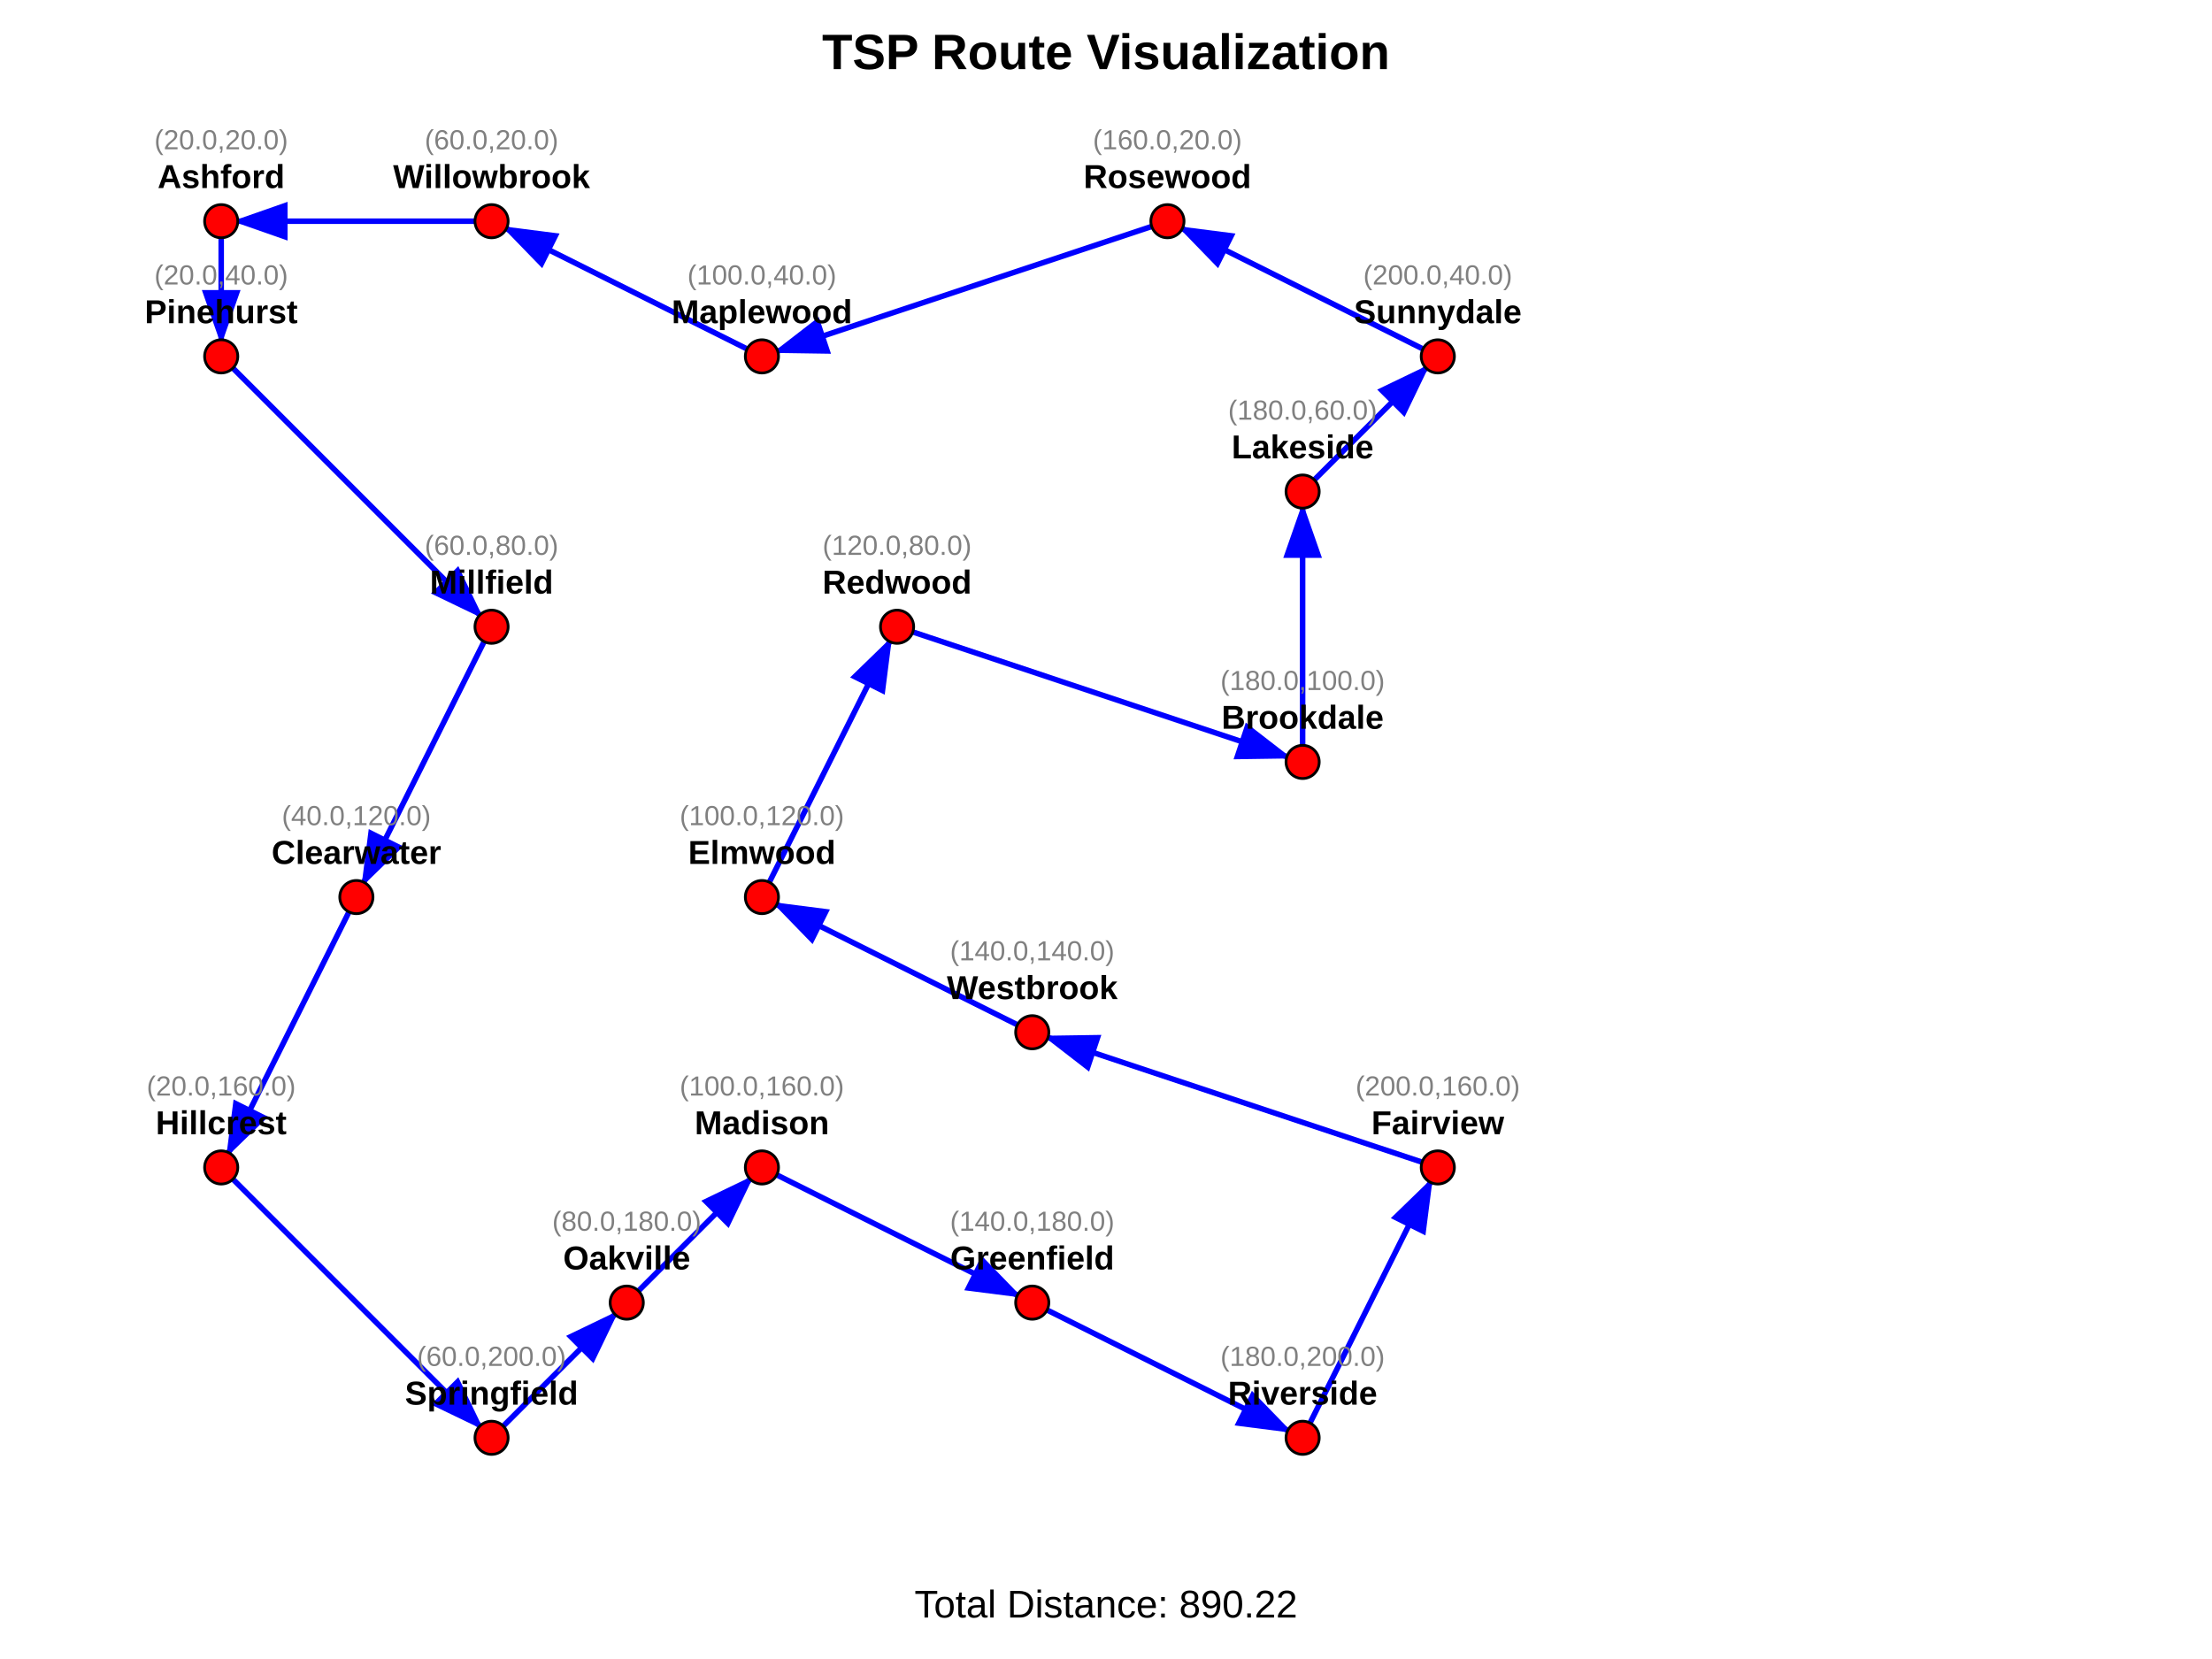
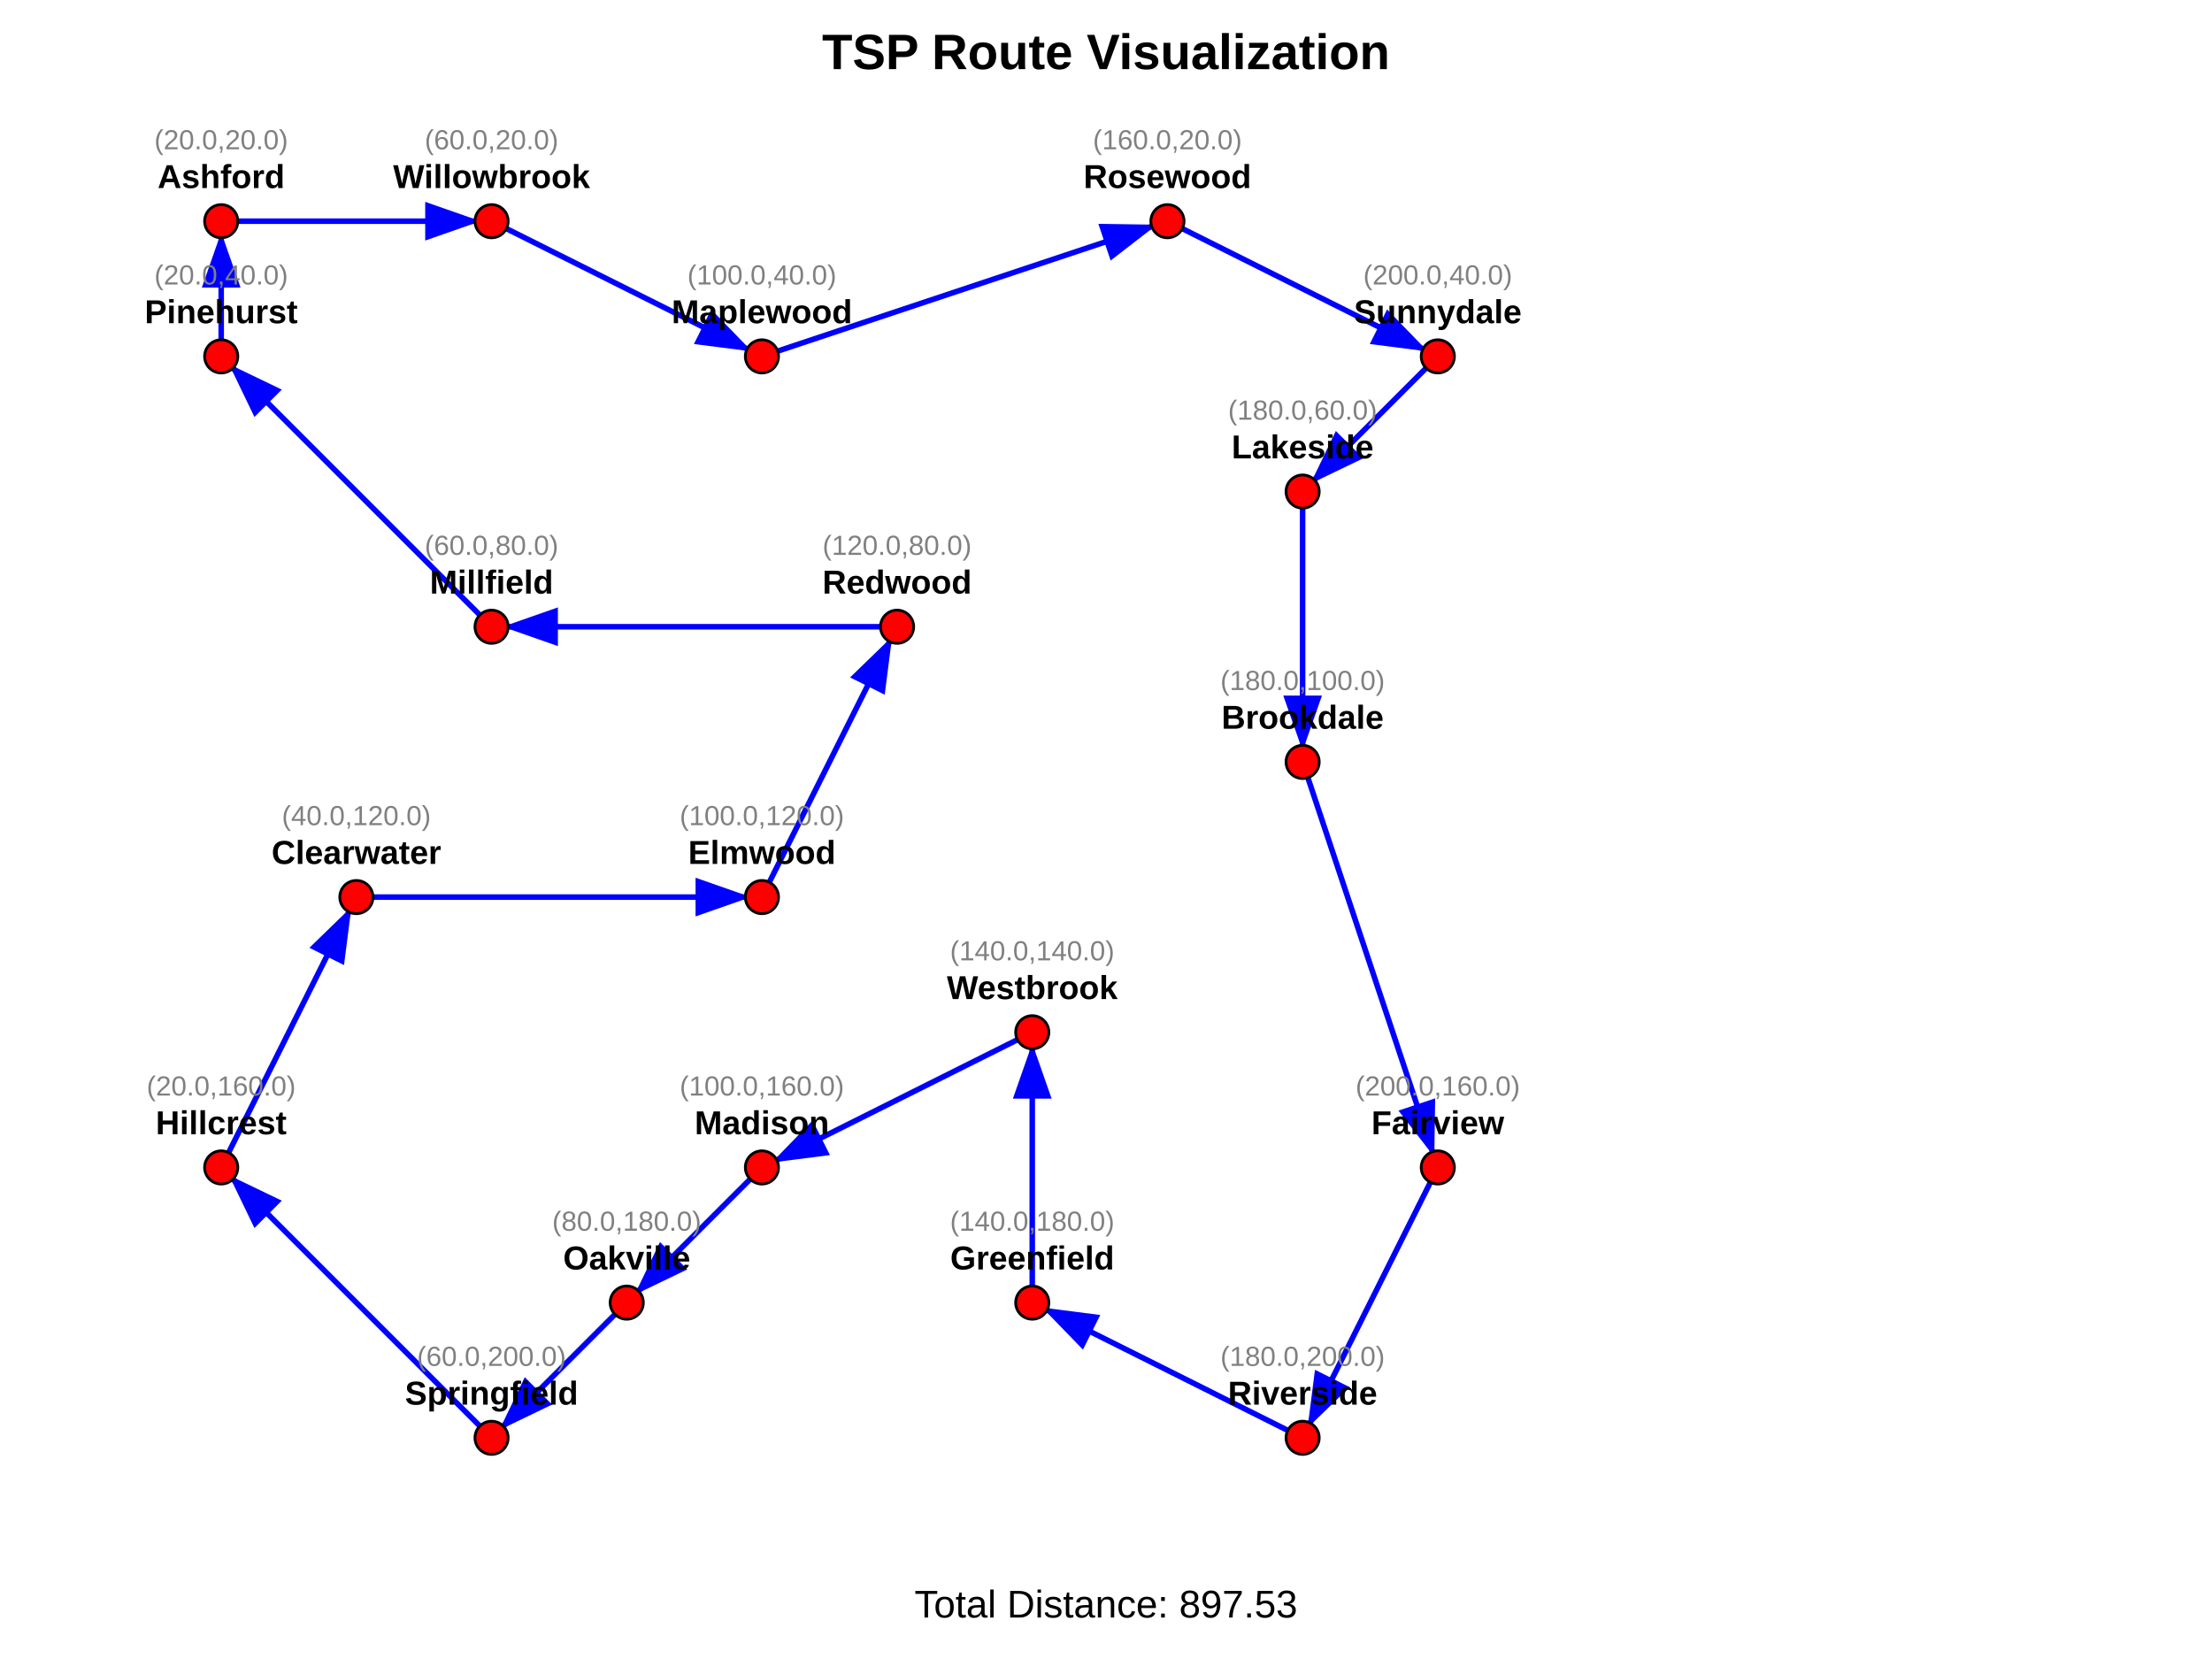
<svg xmlns="http://www.w3.org/2000/svg" width="800" height="600">
  <defs>
    <marker id="arrowhead" markerWidth="10" markerHeight="7" refX="9" refY="3.5" orient="auto">
      <polygon points="0 0, 10 3.5, 0 7" fill="blue" />
    </marker>
  </defs>
-   <line x1="471.11" y1="269.56" x2="471.11" y2="183.78" stroke="blue" stroke-width="2" marker-end="url(#arrowhead)" />
-   <line x1="475.35" y1="173.54" x2="515.76" y2="133.13" stroke="blue" stroke-width="2" marker-end="url(#arrowhead)" />
-   <line x1="514.63" y1="126.21" x2="427.59" y2="82.68" stroke="blue" stroke-width="2" marker-end="url(#arrowhead)" />
-   <line x1="416.53" y1="81.90" x2="281.25" y2="126.99" stroke="blue" stroke-width="2" marker-end="url(#arrowhead)" />
-   <line x1="270.19" y1="126.21" x2="183.14" y2="82.68" stroke="blue" stroke-width="2" marker-end="url(#arrowhead)" />
-   <line x1="171.78" y1="80.00" x2="86.00" y2="80.00" stroke="blue" stroke-width="2" marker-end="url(#arrowhead)" />
-   <line x1="80.00" y1="86.00" x2="80.00" y2="122.89" stroke="blue" stroke-width="2" marker-end="url(#arrowhead)" />
-   <line x1="84.24" y1="133.13" x2="173.54" y2="222.42" stroke="blue" stroke-width="2" marker-end="url(#arrowhead)" />
-   <line x1="175.09" y1="232.03" x2="131.57" y2="319.08" stroke="blue" stroke-width="2" marker-end="url(#arrowhead)" />
-   <line x1="126.21" y1="329.81" x2="82.68" y2="416.86" stroke="blue" stroke-width="2" marker-end="url(#arrowhead)" />
-   <line x1="84.24" y1="426.46" x2="173.54" y2="515.76" stroke="blue" stroke-width="2" marker-end="url(#arrowhead)" />
-   <line x1="182.02" y1="515.76" x2="222.42" y2="475.35" stroke="blue" stroke-width="2" marker-end="url(#arrowhead)" />
-   <line x1="230.91" y1="466.87" x2="271.31" y2="426.46" stroke="blue" stroke-width="2" marker-end="url(#arrowhead)" />
-   <line x1="280.92" y1="424.91" x2="367.97" y2="468.43" stroke="blue" stroke-width="2" marker-end="url(#arrowhead)" />
-   <line x1="378.70" y1="473.79" x2="465.74" y2="517.32" stroke="blue" stroke-width="2" marker-end="url(#arrowhead)" />
-   <line x1="473.79" y1="514.63" x2="517.32" y2="427.59" stroke="blue" stroke-width="2" marker-end="url(#arrowhead)" />
-   <line x1="514.31" y1="420.32" x2="379.03" y2="375.23" stroke="blue" stroke-width="2" marker-end="url(#arrowhead)" />
-   <line x1="367.97" y1="370.65" x2="280.92" y2="327.13" stroke="blue" stroke-width="2" marker-end="url(#arrowhead)" />
+   <line x1="82.68" y1="416.86" x2="126.21" y2="329.81" stroke="blue" stroke-width="2" marker-end="url(#arrowhead)" />
+   <line x1="134.89" y1="324.44" x2="269.56" y2="324.44" stroke="blue" stroke-width="2" marker-end="url(#arrowhead)" />
  <line x1="278.24" y1="319.08" x2="321.76" y2="232.03" stroke="blue" stroke-width="2" marker-end="url(#arrowhead)" />
-   <line x1="330.14" y1="228.56" x2="465.42" y2="273.66" stroke="blue" stroke-width="2" marker-end="url(#arrowhead)" />
-   <circle cx="471.11" cy="275.56" r="6" fill="red" stroke="black" stroke-width="1" />
-   <circle cx="471.11" cy="177.78" r="6" fill="red" stroke="black" stroke-width="1" />
-   <circle cx="520.00" cy="128.89" r="6" fill="red" stroke="black" stroke-width="1" />
-   <circle cx="422.22" cy="80.00" r="6" fill="red" stroke="black" stroke-width="1" />
-   <circle cx="275.56" cy="128.89" r="6" fill="red" stroke="black" stroke-width="1" />
-   <circle cx="177.78" cy="80.00" r="6" fill="red" stroke="black" stroke-width="1" />
-   <circle cx="80.00" cy="80.00" r="6" fill="red" stroke="black" stroke-width="1" />
-   <circle cx="80.00" cy="128.89" r="6" fill="red" stroke="black" stroke-width="1" />
-   <circle cx="177.78" cy="226.67" r="6" fill="red" stroke="black" stroke-width="1" />
+   <line x1="318.44" y1="226.67" x2="183.78" y2="226.67" stroke="blue" stroke-width="2" marker-end="url(#arrowhead)" />
+   <line x1="173.54" y1="222.42" x2="84.24" y2="133.13" stroke="blue" stroke-width="2" marker-end="url(#arrowhead)" />
+   <line x1="80.00" y1="122.89" x2="80.00" y2="86.00" stroke="blue" stroke-width="2" marker-end="url(#arrowhead)" />
+   <line x1="86.00" y1="80.00" x2="171.78" y2="80.00" stroke="blue" stroke-width="2" marker-end="url(#arrowhead)" />
+   <line x1="183.14" y1="82.68" x2="270.19" y2="126.21" stroke="blue" stroke-width="2" marker-end="url(#arrowhead)" />
+   <line x1="281.25" y1="126.99" x2="416.53" y2="81.90" stroke="blue" stroke-width="2" marker-end="url(#arrowhead)" />
+   <line x1="427.59" y1="82.68" x2="514.63" y2="126.21" stroke="blue" stroke-width="2" marker-end="url(#arrowhead)" />
+   <line x1="515.76" y1="133.13" x2="475.35" y2="173.54" stroke="blue" stroke-width="2" marker-end="url(#arrowhead)" />
+   <line x1="471.11" y1="183.78" x2="471.11" y2="269.56" stroke="blue" stroke-width="2" marker-end="url(#arrowhead)" />
+   <line x1="473.01" y1="281.25" x2="518.10" y2="416.53" stroke="blue" stroke-width="2" marker-end="url(#arrowhead)" />
+   <line x1="517.32" y1="427.59" x2="473.79" y2="514.63" stroke="blue" stroke-width="2" marker-end="url(#arrowhead)" />
+   <line x1="465.74" y1="517.32" x2="378.70" y2="473.79" stroke="blue" stroke-width="2" marker-end="url(#arrowhead)" />
+   <line x1="373.33" y1="465.11" x2="373.33" y2="379.33" stroke="blue" stroke-width="2" marker-end="url(#arrowhead)" />
+   <line x1="367.97" y1="376.02" x2="280.92" y2="419.54" stroke="blue" stroke-width="2" marker-end="url(#arrowhead)" />
+   <line x1="271.31" y1="426.46" x2="230.91" y2="466.87" stroke="blue" stroke-width="2" marker-end="url(#arrowhead)" />
+   <line x1="222.42" y1="475.35" x2="182.02" y2="515.76" stroke="blue" stroke-width="2" marker-end="url(#arrowhead)" />
+   <line x1="173.54" y1="515.76" x2="84.24" y2="426.46" stroke="blue" stroke-width="2" marker-end="url(#arrowhead)" />
+   <circle cx="80.00" cy="422.22" r="6" fill="red" stroke="black" stroke-width="1" />
  <circle cx="128.89" cy="324.44" r="6" fill="red" stroke="black" stroke-width="1" />
-   <circle cx="80.00" cy="422.22" r="6" fill="red" stroke="black" stroke-width="1" />
-   <circle cx="177.78" cy="520.00" r="6" fill="red" stroke="black" stroke-width="1" />
-   <circle cx="226.67" cy="471.11" r="6" fill="red" stroke="black" stroke-width="1" />
-   <circle cx="275.56" cy="422.22" r="6" fill="red" stroke="black" stroke-width="1" />
-   <circle cx="373.33" cy="471.11" r="6" fill="red" stroke="black" stroke-width="1" />
-   <circle cx="471.11" cy="520.00" r="6" fill="red" stroke="black" stroke-width="1" />
-   <circle cx="520.00" cy="422.22" r="6" fill="red" stroke="black" stroke-width="1" />
-   <circle cx="373.33" cy="373.33" r="6" fill="red" stroke="black" stroke-width="1" />
  <circle cx="275.56" cy="324.44" r="6" fill="red" stroke="black" stroke-width="1" />
  <circle cx="324.44" cy="226.67" r="6" fill="red" stroke="black" stroke-width="1" />
-   <text x="471.11" y="263.56" text-anchor="middle" font-family="Arial, sans-serif" font-size="12" font-weight="bold" fill="black">Brookdale</text>
-   <text x="471.11" y="249.56" text-anchor="middle" font-family="Arial, sans-serif" font-size="10" fill="gray">(180.0,100.0)</text>
-   <text x="471.11" y="165.78" text-anchor="middle" font-family="Arial, sans-serif" font-size="12" font-weight="bold" fill="black">Lakeside</text>
-   <text x="471.11" y="151.78" text-anchor="middle" font-family="Arial, sans-serif" font-size="10" fill="gray">(180.0,60.0)</text>
-   <text x="520.00" y="116.89" text-anchor="middle" font-family="Arial, sans-serif" font-size="12" font-weight="bold" fill="black">Sunnydale</text>
-   <text x="520.00" y="102.89" text-anchor="middle" font-family="Arial, sans-serif" font-size="10" fill="gray">(200.0,40.0)</text>
-   <text x="422.22" y="68.00" text-anchor="middle" font-family="Arial, sans-serif" font-size="12" font-weight="bold" fill="black">Rosewood</text>
-   <text x="422.22" y="54.00" text-anchor="middle" font-family="Arial, sans-serif" font-size="10" fill="gray">(160.0,20.0)</text>
-   <text x="275.56" y="116.89" text-anchor="middle" font-family="Arial, sans-serif" font-size="12" font-weight="bold" fill="black">Maplewood</text>
-   <text x="275.56" y="102.89" text-anchor="middle" font-family="Arial, sans-serif" font-size="10" fill="gray">(100.0,40.0)</text>
-   <text x="177.78" y="68.00" text-anchor="middle" font-family="Arial, sans-serif" font-size="12" font-weight="bold" fill="black">Willowbrook</text>
-   <text x="177.78" y="54.00" text-anchor="middle" font-family="Arial, sans-serif" font-size="10" fill="gray">(60.0,20.0)</text>
-   <text x="80.00" y="68.00" text-anchor="middle" font-family="Arial, sans-serif" font-size="12" font-weight="bold" fill="black">Ashford</text>
-   <text x="80.00" y="54.00" text-anchor="middle" font-family="Arial, sans-serif" font-size="10" fill="gray">(20.0,20.0)</text>
-   <text x="80.00" y="116.89" text-anchor="middle" font-family="Arial, sans-serif" font-size="12" font-weight="bold" fill="black">Pinehurst</text>
-   <text x="80.00" y="102.89" text-anchor="middle" font-family="Arial, sans-serif" font-size="10" fill="gray">(20.0,40.0)</text>
-   <text x="177.78" y="214.67" text-anchor="middle" font-family="Arial, sans-serif" font-size="12" font-weight="bold" fill="black">Millfield</text>
-   <text x="177.78" y="200.67" text-anchor="middle" font-family="Arial, sans-serif" font-size="10" fill="gray">(60.0,80.0)</text>
+   <circle cx="177.78" cy="226.67" r="6" fill="red" stroke="black" stroke-width="1" />
+   <circle cx="80.00" cy="128.89" r="6" fill="red" stroke="black" stroke-width="1" />
+   <circle cx="80.00" cy="80.00" r="6" fill="red" stroke="black" stroke-width="1" />
+   <circle cx="177.78" cy="80.00" r="6" fill="red" stroke="black" stroke-width="1" />
+   <circle cx="275.56" cy="128.89" r="6" fill="red" stroke="black" stroke-width="1" />
+   <circle cx="422.22" cy="80.00" r="6" fill="red" stroke="black" stroke-width="1" />
+   <circle cx="520.00" cy="128.89" r="6" fill="red" stroke="black" stroke-width="1" />
+   <circle cx="471.11" cy="177.78" r="6" fill="red" stroke="black" stroke-width="1" />
+   <circle cx="471.11" cy="275.56" r="6" fill="red" stroke="black" stroke-width="1" />
+   <circle cx="520.00" cy="422.22" r="6" fill="red" stroke="black" stroke-width="1" />
+   <circle cx="471.11" cy="520.00" r="6" fill="red" stroke="black" stroke-width="1" />
+   <circle cx="373.33" cy="471.11" r="6" fill="red" stroke="black" stroke-width="1" />
+   <circle cx="373.33" cy="373.33" r="6" fill="red" stroke="black" stroke-width="1" />
+   <circle cx="275.56" cy="422.22" r="6" fill="red" stroke="black" stroke-width="1" />
+   <circle cx="226.67" cy="471.11" r="6" fill="red" stroke="black" stroke-width="1" />
+   <circle cx="177.78" cy="520.00" r="6" fill="red" stroke="black" stroke-width="1" />
+   <text x="80.00" y="410.22" text-anchor="middle" font-family="Arial, sans-serif" font-size="12" font-weight="bold" fill="black">Hillcrest</text>
+   <text x="80.00" y="396.22" text-anchor="middle" font-family="Arial, sans-serif" font-size="10" fill="gray">(20.0,160.0)</text>
  <text x="128.89" y="312.44" text-anchor="middle" font-family="Arial, sans-serif" font-size="12" font-weight="bold" fill="black">Clearwater</text>
  <text x="128.89" y="298.44" text-anchor="middle" font-family="Arial, sans-serif" font-size="10" fill="gray">(40.0,120.0)</text>
-   <text x="80.00" y="410.22" text-anchor="middle" font-family="Arial, sans-serif" font-size="12" font-weight="bold" fill="black">Hillcrest</text>
-   <text x="80.00" y="396.22" text-anchor="middle" font-family="Arial, sans-serif" font-size="10" fill="gray">(20.0,160.0)</text>
-   <text x="177.78" y="508.00" text-anchor="middle" font-family="Arial, sans-serif" font-size="12" font-weight="bold" fill="black">Springfield</text>
-   <text x="177.78" y="494.00" text-anchor="middle" font-family="Arial, sans-serif" font-size="10" fill="gray">(60.0,200.0)</text>
-   <text x="226.67" y="459.11" text-anchor="middle" font-family="Arial, sans-serif" font-size="12" font-weight="bold" fill="black">Oakville</text>
-   <text x="226.67" y="445.11" text-anchor="middle" font-family="Arial, sans-serif" font-size="10" fill="gray">(80.0,180.0)</text>
-   <text x="275.56" y="410.22" text-anchor="middle" font-family="Arial, sans-serif" font-size="12" font-weight="bold" fill="black">Madison</text>
-   <text x="275.56" y="396.22" text-anchor="middle" font-family="Arial, sans-serif" font-size="10" fill="gray">(100.0,160.0)</text>
-   <text x="373.33" y="459.11" text-anchor="middle" font-family="Arial, sans-serif" font-size="12" font-weight="bold" fill="black">Greenfield</text>
-   <text x="373.33" y="445.11" text-anchor="middle" font-family="Arial, sans-serif" font-size="10" fill="gray">(140.0,180.0)</text>
-   <text x="471.11" y="508.00" text-anchor="middle" font-family="Arial, sans-serif" font-size="12" font-weight="bold" fill="black">Riverside</text>
-   <text x="471.11" y="494.00" text-anchor="middle" font-family="Arial, sans-serif" font-size="10" fill="gray">(180.0,200.0)</text>
-   <text x="520.00" y="410.22" text-anchor="middle" font-family="Arial, sans-serif" font-size="12" font-weight="bold" fill="black">Fairview</text>
-   <text x="520.00" y="396.22" text-anchor="middle" font-family="Arial, sans-serif" font-size="10" fill="gray">(200.0,160.0)</text>
-   <text x="373.33" y="361.33" text-anchor="middle" font-family="Arial, sans-serif" font-size="12" font-weight="bold" fill="black">Westbrook</text>
-   <text x="373.33" y="347.33" text-anchor="middle" font-family="Arial, sans-serif" font-size="10" fill="gray">(140.0,140.0)</text>
  <text x="275.56" y="312.44" text-anchor="middle" font-family="Arial, sans-serif" font-size="12" font-weight="bold" fill="black">Elmwood</text>
  <text x="275.56" y="298.44" text-anchor="middle" font-family="Arial, sans-serif" font-size="10" fill="gray">(100.0,120.0)</text>
  <text x="324.44" y="214.67" text-anchor="middle" font-family="Arial, sans-serif" font-size="12" font-weight="bold" fill="black">Redwood</text>
  <text x="324.44" y="200.67" text-anchor="middle" font-family="Arial, sans-serif" font-size="10" fill="gray">(120.0,80.0)</text>
+   <text x="177.78" y="214.67" text-anchor="middle" font-family="Arial, sans-serif" font-size="12" font-weight="bold" fill="black">Millfield</text>
+   <text x="177.78" y="200.67" text-anchor="middle" font-family="Arial, sans-serif" font-size="10" fill="gray">(60.0,80.0)</text>
+   <text x="80.00" y="116.89" text-anchor="middle" font-family="Arial, sans-serif" font-size="12" font-weight="bold" fill="black">Pinehurst</text>
+   <text x="80.00" y="102.89" text-anchor="middle" font-family="Arial, sans-serif" font-size="10" fill="gray">(20.0,40.0)</text>
+   <text x="80.00" y="68.00" text-anchor="middle" font-family="Arial, sans-serif" font-size="12" font-weight="bold" fill="black">Ashford</text>
+   <text x="80.00" y="54.00" text-anchor="middle" font-family="Arial, sans-serif" font-size="10" fill="gray">(20.0,20.0)</text>
+   <text x="177.78" y="68.00" text-anchor="middle" font-family="Arial, sans-serif" font-size="12" font-weight="bold" fill="black">Willowbrook</text>
+   <text x="177.78" y="54.00" text-anchor="middle" font-family="Arial, sans-serif" font-size="10" fill="gray">(60.0,20.0)</text>
+   <text x="275.56" y="116.89" text-anchor="middle" font-family="Arial, sans-serif" font-size="12" font-weight="bold" fill="black">Maplewood</text>
+   <text x="275.56" y="102.89" text-anchor="middle" font-family="Arial, sans-serif" font-size="10" fill="gray">(100.0,40.0)</text>
+   <text x="422.22" y="68.00" text-anchor="middle" font-family="Arial, sans-serif" font-size="12" font-weight="bold" fill="black">Rosewood</text>
+   <text x="422.22" y="54.00" text-anchor="middle" font-family="Arial, sans-serif" font-size="10" fill="gray">(160.0,20.0)</text>
+   <text x="520.00" y="116.89" text-anchor="middle" font-family="Arial, sans-serif" font-size="12" font-weight="bold" fill="black">Sunnydale</text>
+   <text x="520.00" y="102.89" text-anchor="middle" font-family="Arial, sans-serif" font-size="10" fill="gray">(200.0,40.0)</text>
+   <text x="471.11" y="165.78" text-anchor="middle" font-family="Arial, sans-serif" font-size="12" font-weight="bold" fill="black">Lakeside</text>
+   <text x="471.11" y="151.78" text-anchor="middle" font-family="Arial, sans-serif" font-size="10" fill="gray">(180.0,60.0)</text>
+   <text x="471.11" y="263.56" text-anchor="middle" font-family="Arial, sans-serif" font-size="12" font-weight="bold" fill="black">Brookdale</text>
+   <text x="471.11" y="249.56" text-anchor="middle" font-family="Arial, sans-serif" font-size="10" fill="gray">(180.0,100.0)</text>
+   <text x="520.00" y="410.22" text-anchor="middle" font-family="Arial, sans-serif" font-size="12" font-weight="bold" fill="black">Fairview</text>
+   <text x="520.00" y="396.22" text-anchor="middle" font-family="Arial, sans-serif" font-size="10" fill="gray">(200.0,160.0)</text>
+   <text x="471.11" y="508.00" text-anchor="middle" font-family="Arial, sans-serif" font-size="12" font-weight="bold" fill="black">Riverside</text>
+   <text x="471.11" y="494.00" text-anchor="middle" font-family="Arial, sans-serif" font-size="10" fill="gray">(180.0,200.0)</text>
+   <text x="373.33" y="459.11" text-anchor="middle" font-family="Arial, sans-serif" font-size="12" font-weight="bold" fill="black">Greenfield</text>
+   <text x="373.33" y="445.11" text-anchor="middle" font-family="Arial, sans-serif" font-size="10" fill="gray">(140.0,180.0)</text>
+   <text x="373.33" y="361.33" text-anchor="middle" font-family="Arial, sans-serif" font-size="12" font-weight="bold" fill="black">Westbrook</text>
+   <text x="373.33" y="347.33" text-anchor="middle" font-family="Arial, sans-serif" font-size="10" fill="gray">(140.0,140.0)</text>
+   <text x="275.56" y="410.22" text-anchor="middle" font-family="Arial, sans-serif" font-size="12" font-weight="bold" fill="black">Madison</text>
+   <text x="275.56" y="396.22" text-anchor="middle" font-family="Arial, sans-serif" font-size="10" fill="gray">(100.0,160.0)</text>
+   <text x="226.67" y="459.11" text-anchor="middle" font-family="Arial, sans-serif" font-size="12" font-weight="bold" fill="black">Oakville</text>
+   <text x="226.67" y="445.11" text-anchor="middle" font-family="Arial, sans-serif" font-size="10" fill="gray">(80.0,180.0)</text>
+   <text x="177.78" y="508.00" text-anchor="middle" font-family="Arial, sans-serif" font-size="12" font-weight="bold" fill="black">Springfield</text>
+   <text x="177.78" y="494.00" text-anchor="middle" font-family="Arial, sans-serif" font-size="10" fill="gray">(60.0,200.0)</text>
  <text x="400.00" y="25.00" text-anchor="middle" font-family="Arial, sans-serif" font-size="18" font-weight="bold" fill="black">TSP Route Visualization</text>
-   <text x="400.00" y="585.00" text-anchor="middle" font-family="Arial, sans-serif" font-size="14" fill="black">Total Distance: 890.22</text>
+   <text x="400.00" y="585.00" text-anchor="middle" font-family="Arial, sans-serif" font-size="14" fill="black">Total Distance: 897.53</text>
</svg>
